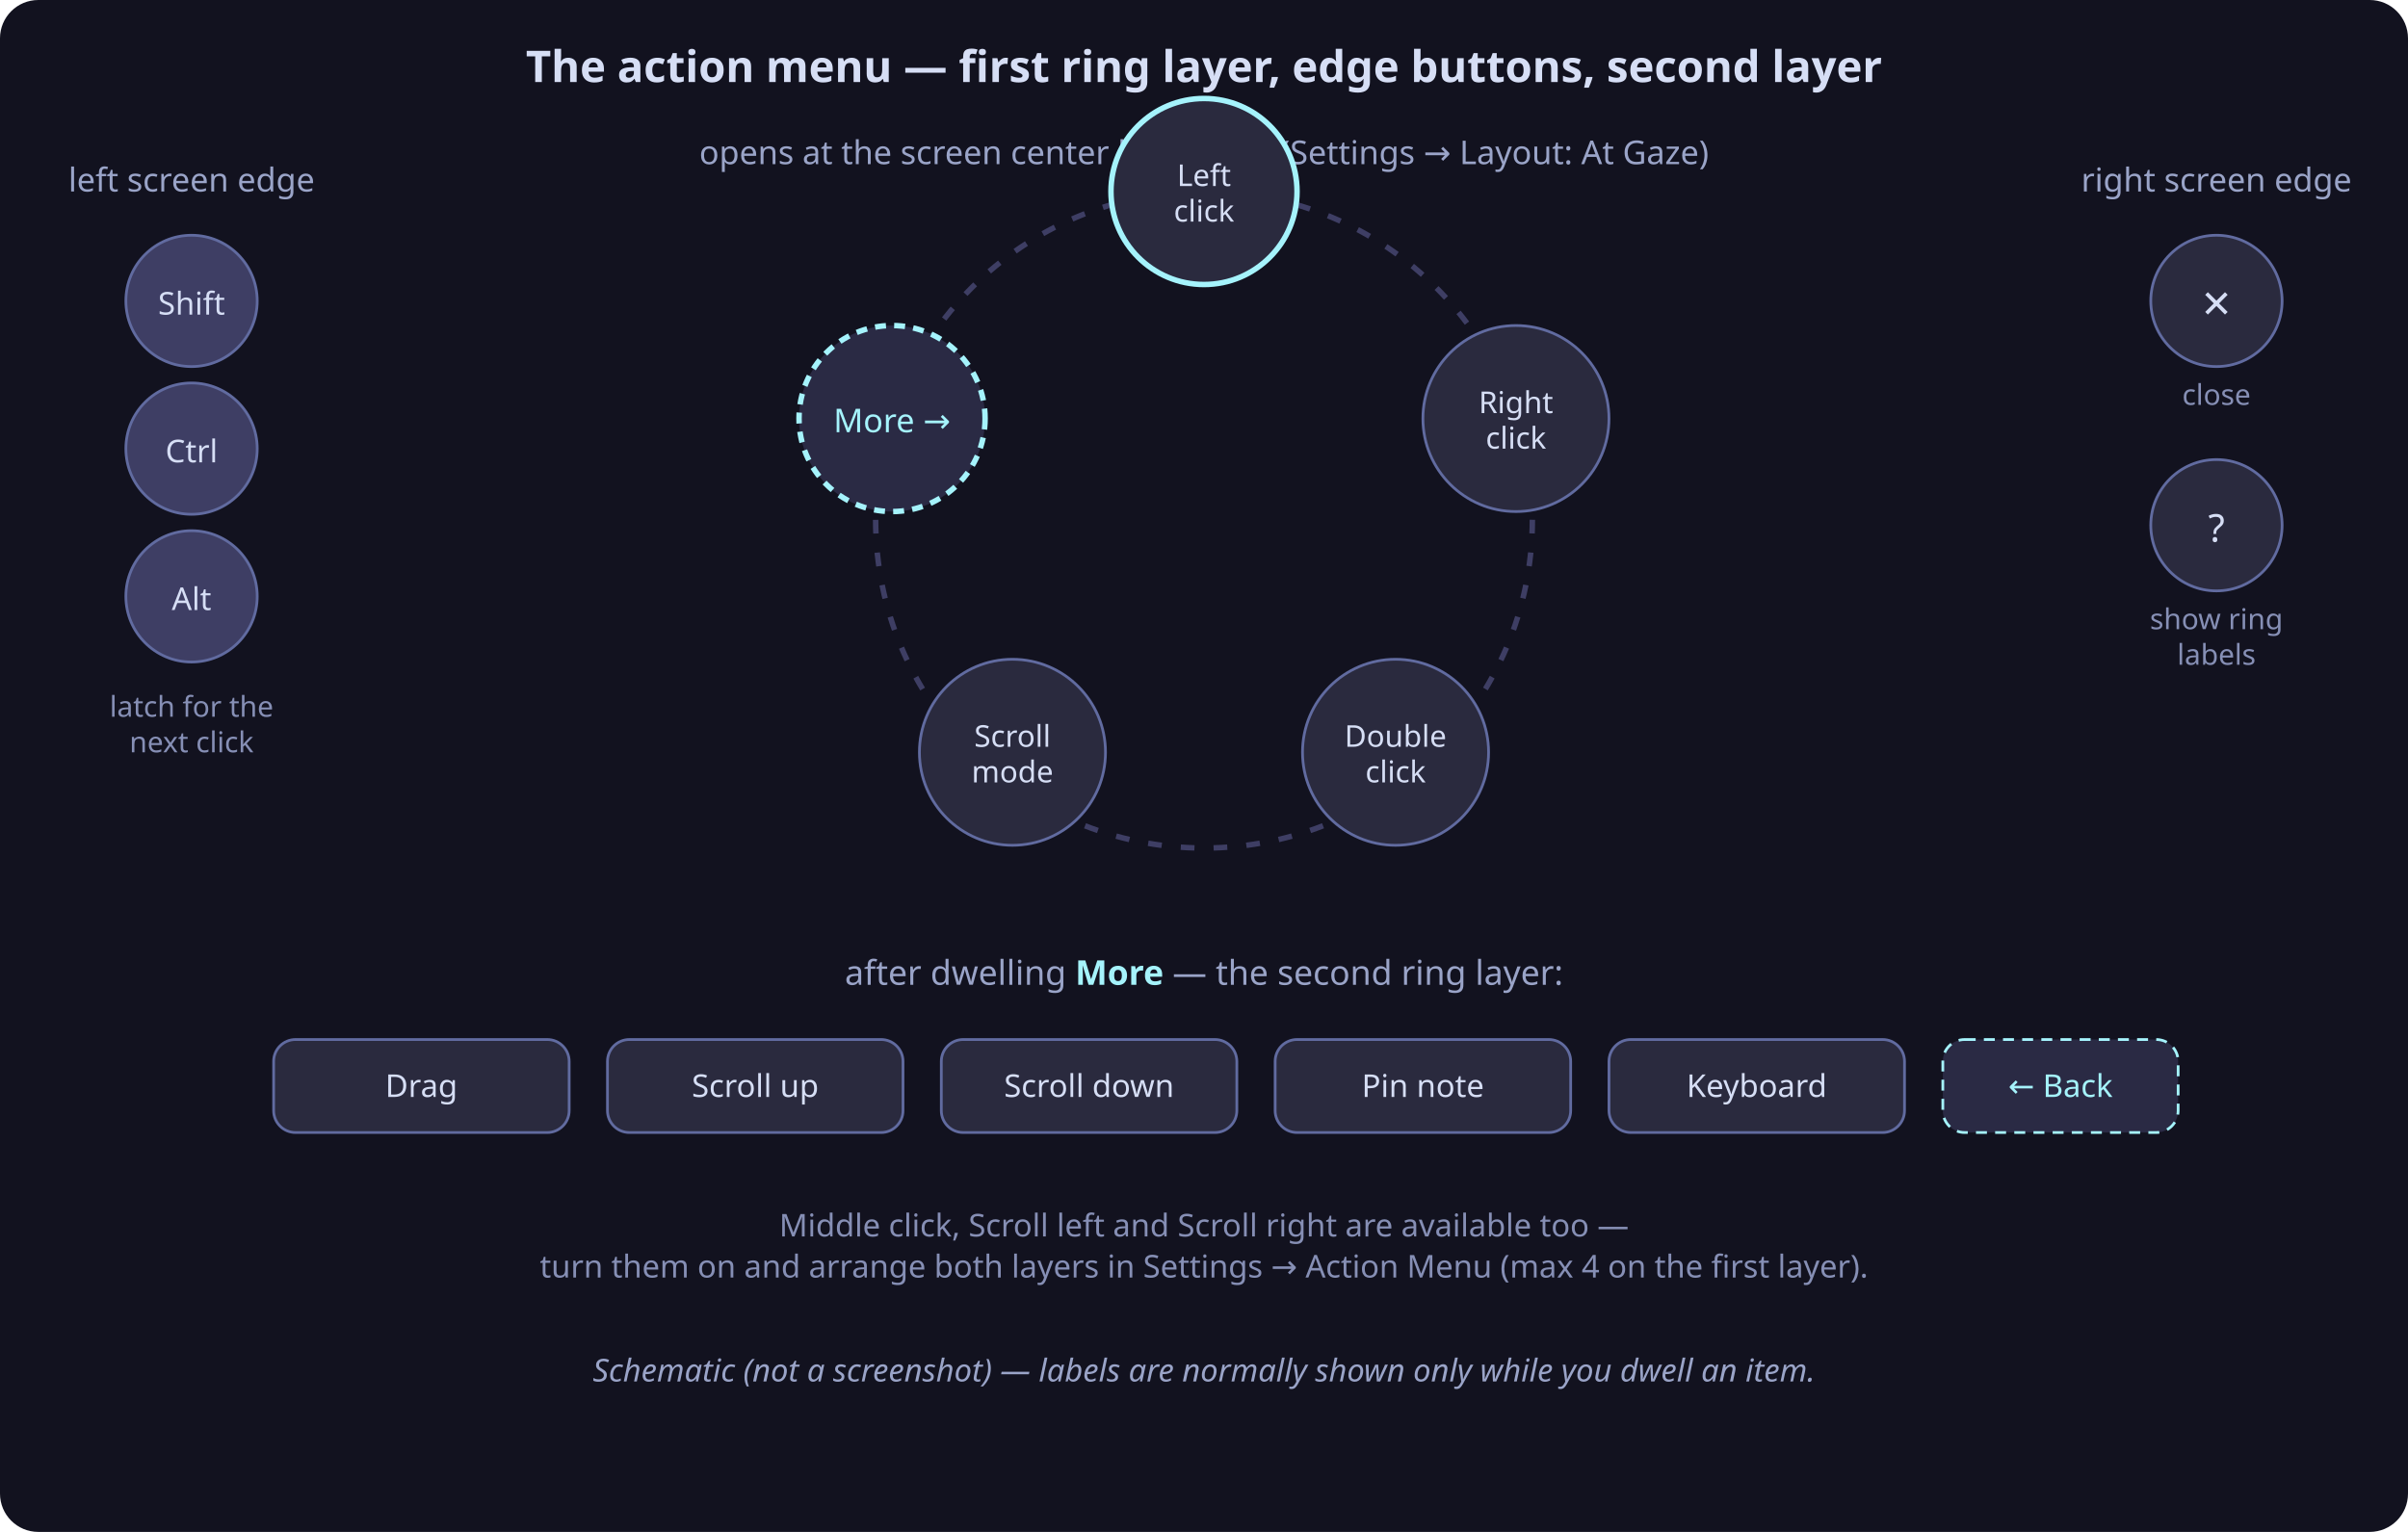
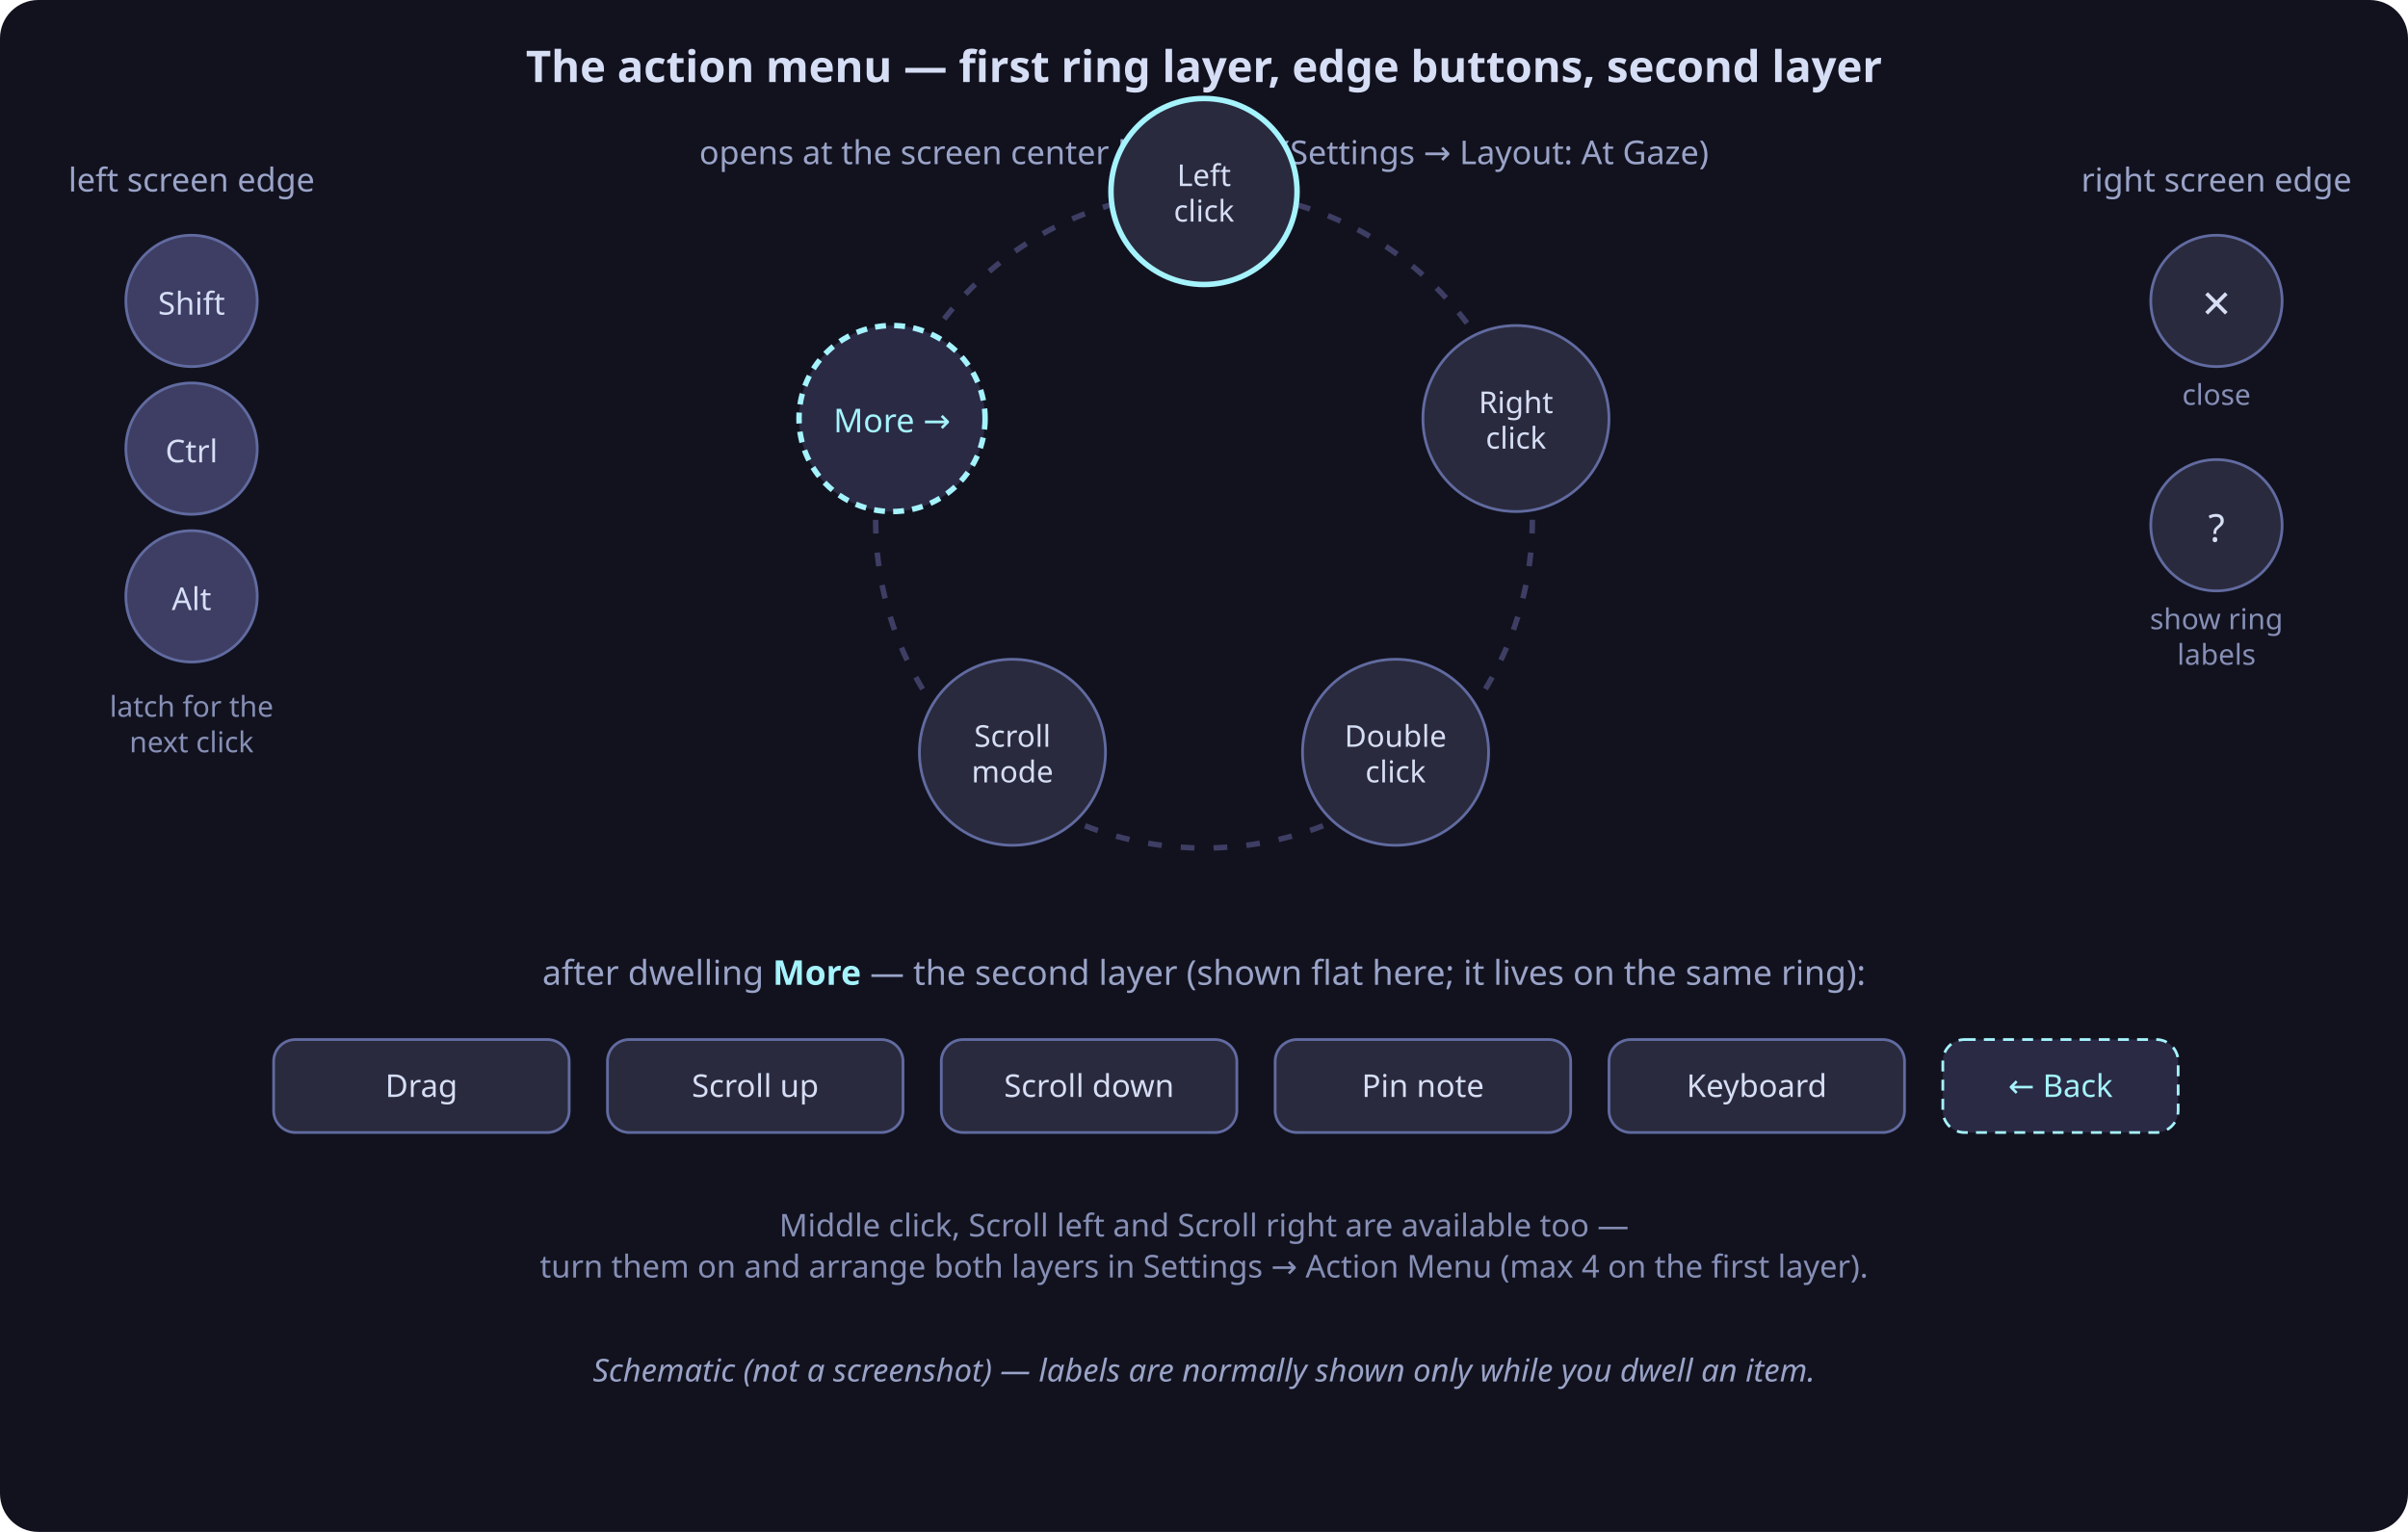
<svg xmlns="http://www.w3.org/2000/svg" viewBox="0 0 880 560" font-family="Segoe UI, system-ui, sans-serif">
  <rect width="880" height="560" rx="14" fill="#12121F" />
  <text x="440" y="30" fill="#D6DEF5" font-size="16" text-anchor="middle" font-weight="600">The action menu — first ring layer, edge buttons, second layer</text>
  <text x="70" y="70" fill="#9AA4C8" font-size="12" text-anchor="middle">left screen edge</text>
  <circle cx="70" cy="110" r="24" fill="#3E3E64" stroke="#616BA0" />
  <text x="70" y="115" fill="#D6DEF5" font-size="11.5" text-anchor="middle">Shift</text>
  <circle cx="70" cy="164" r="24" fill="#3E3E64" stroke="#616BA0" />
  <text x="70" y="169" fill="#D6DEF5" font-size="11.5" text-anchor="middle">Ctrl</text>
  <circle cx="70" cy="218" r="24" fill="#3E3E64" stroke="#616BA0" />
  <text x="70" y="223" fill="#D6DEF5" font-size="11.5" text-anchor="middle">Alt</text>
  <text x="70" y="262" fill="#868FB5" font-size="10.5" text-anchor="middle">latch for the</text>
  <text x="70" y="275" fill="#868FB5" font-size="10.5" text-anchor="middle">next click</text>
  <circle cx="440" cy="190" r="120" fill="none" stroke="#3E3E64" stroke-width="2" stroke-dasharray="5 7" />
  <text x="440" y="60" fill="#9AA4C8" font-size="12" text-anchor="middle">opens at the screen center by default (Settings → Layout: At Gaze)</text>
  <circle cx="440" cy="70" r="34" fill="#2A2A3E" stroke="#A5F3FC" stroke-width="2" />
  <text x="440" y="68" fill="#D6DEF5" font-size="11" text-anchor="middle">Left</text>
  <text x="440" y="81" fill="#D6DEF5" font-size="11" text-anchor="middle">click</text>
  <circle cx="554" cy="153" r="34" fill="#2A2A3E" stroke="#616BA0" />
  <text x="554" y="151" fill="#D6DEF5" font-size="11" text-anchor="middle">Right</text>
  <text x="554" y="164" fill="#D6DEF5" font-size="11" text-anchor="middle">click</text>
  <circle cx="510" cy="275" r="34" fill="#2A2A3E" stroke="#616BA0" />
  <text x="510" y="273" fill="#D6DEF5" font-size="11" text-anchor="middle">Double</text>
  <text x="510" y="286" fill="#D6DEF5" font-size="11" text-anchor="middle">click</text>
  <circle cx="370" cy="275" r="34" fill="#2A2A3E" stroke="#616BA0" />
  <text x="370" y="273" fill="#D6DEF5" font-size="11" text-anchor="middle">Scroll</text>
  <text x="370" y="286" fill="#D6DEF5" font-size="11" text-anchor="middle">mode</text>
  <circle cx="326" cy="153" r="34" fill="#2A2A44" stroke="#A5F3FC" stroke-width="2" stroke-dasharray="4 3" />
  <text x="326" y="158" fill="#A5F3FC" font-size="12" text-anchor="middle">More →</text>
  <text x="810" y="70" fill="#9AA4C8" font-size="12" text-anchor="middle">right screen edge</text>
  <circle cx="810" cy="110" r="24" fill="#2A2A3E" stroke="#616BA0" />
  <text x="810" y="116" fill="#D6DEF5" font-size="14" text-anchor="middle">✕</text>
  <text x="810" y="148" fill="#868FB5" font-size="10.5" text-anchor="middle">close</text>
  <circle cx="810" cy="192" r="24" fill="#2A2A3E" stroke="#616BA0" />
  <text x="810" y="198" fill="#D6DEF5" font-size="14" text-anchor="middle">?</text>
  <text x="810" y="230" fill="#868FB5" font-size="10.5" text-anchor="middle">show ring</text>
  <text x="810" y="243" fill="#868FB5" font-size="10.5" text-anchor="middle">labels</text>
-   <text x="440" y="360" fill="#9AA4C8" font-size="12.5" text-anchor="middle">after dwelling <tspan fill="#A5F3FC" font-weight="600">More</tspan> — the second ring layer:</text>
+   <text x="440" y="360" fill="#9AA4C8" font-size="12.5" text-anchor="middle">after dwelling <tspan fill="#A5F3FC" font-weight="600">More</tspan> — the second layer (shown flat here; it lives on the same ring):</text>
  <g font-size="11.5" text-anchor="middle">
    <rect x="100" y="380" width="108" height="34" rx="8" fill="#2A2A3E" stroke="#616BA0" />
    <text x="154" y="401" fill="#D6DEF5">Drag</text>
    <rect x="222" y="380" width="108" height="34" rx="8" fill="#2A2A3E" stroke="#616BA0" />
    <text x="276" y="401" fill="#D6DEF5">Scroll up</text>
    <rect x="344" y="380" width="108" height="34" rx="8" fill="#2A2A3E" stroke="#616BA0" />
    <text x="398" y="401" fill="#D6DEF5">Scroll down</text>
    <rect x="466" y="380" width="108" height="34" rx="8" fill="#2A2A3E" stroke="#616BA0" />
    <text x="520" y="401" fill="#D6DEF5">Pin note</text>
    <rect x="588" y="380" width="108" height="34" rx="8" fill="#2A2A3E" stroke="#616BA0" />
    <text x="642" y="401" fill="#D6DEF5">Keyboard</text>
    <rect x="710" y="380" width="86" height="34" rx="8" fill="#2A2A44" stroke="#A5F3FC" stroke-dasharray="4 3" />
    <text x="753" y="401" fill="#A5F3FC">← Back</text>
  </g>
  <text x="440" y="452" fill="#868FB5" font-size="11.5" text-anchor="middle">Middle click, Scroll left and Scroll right are available too —</text>
  <text x="440" y="467" fill="#868FB5" font-size="11.5" text-anchor="middle">turn them on and arrange both layers in Settings → Action Menu (max 4 on the first layer).</text>
  <text x="440" y="505" fill="#9AA4C8" font-size="11.5" text-anchor="middle" font-style="italic">Schematic (not a screenshot) — labels are normally shown only while you dwell an item.</text>
</svg>
